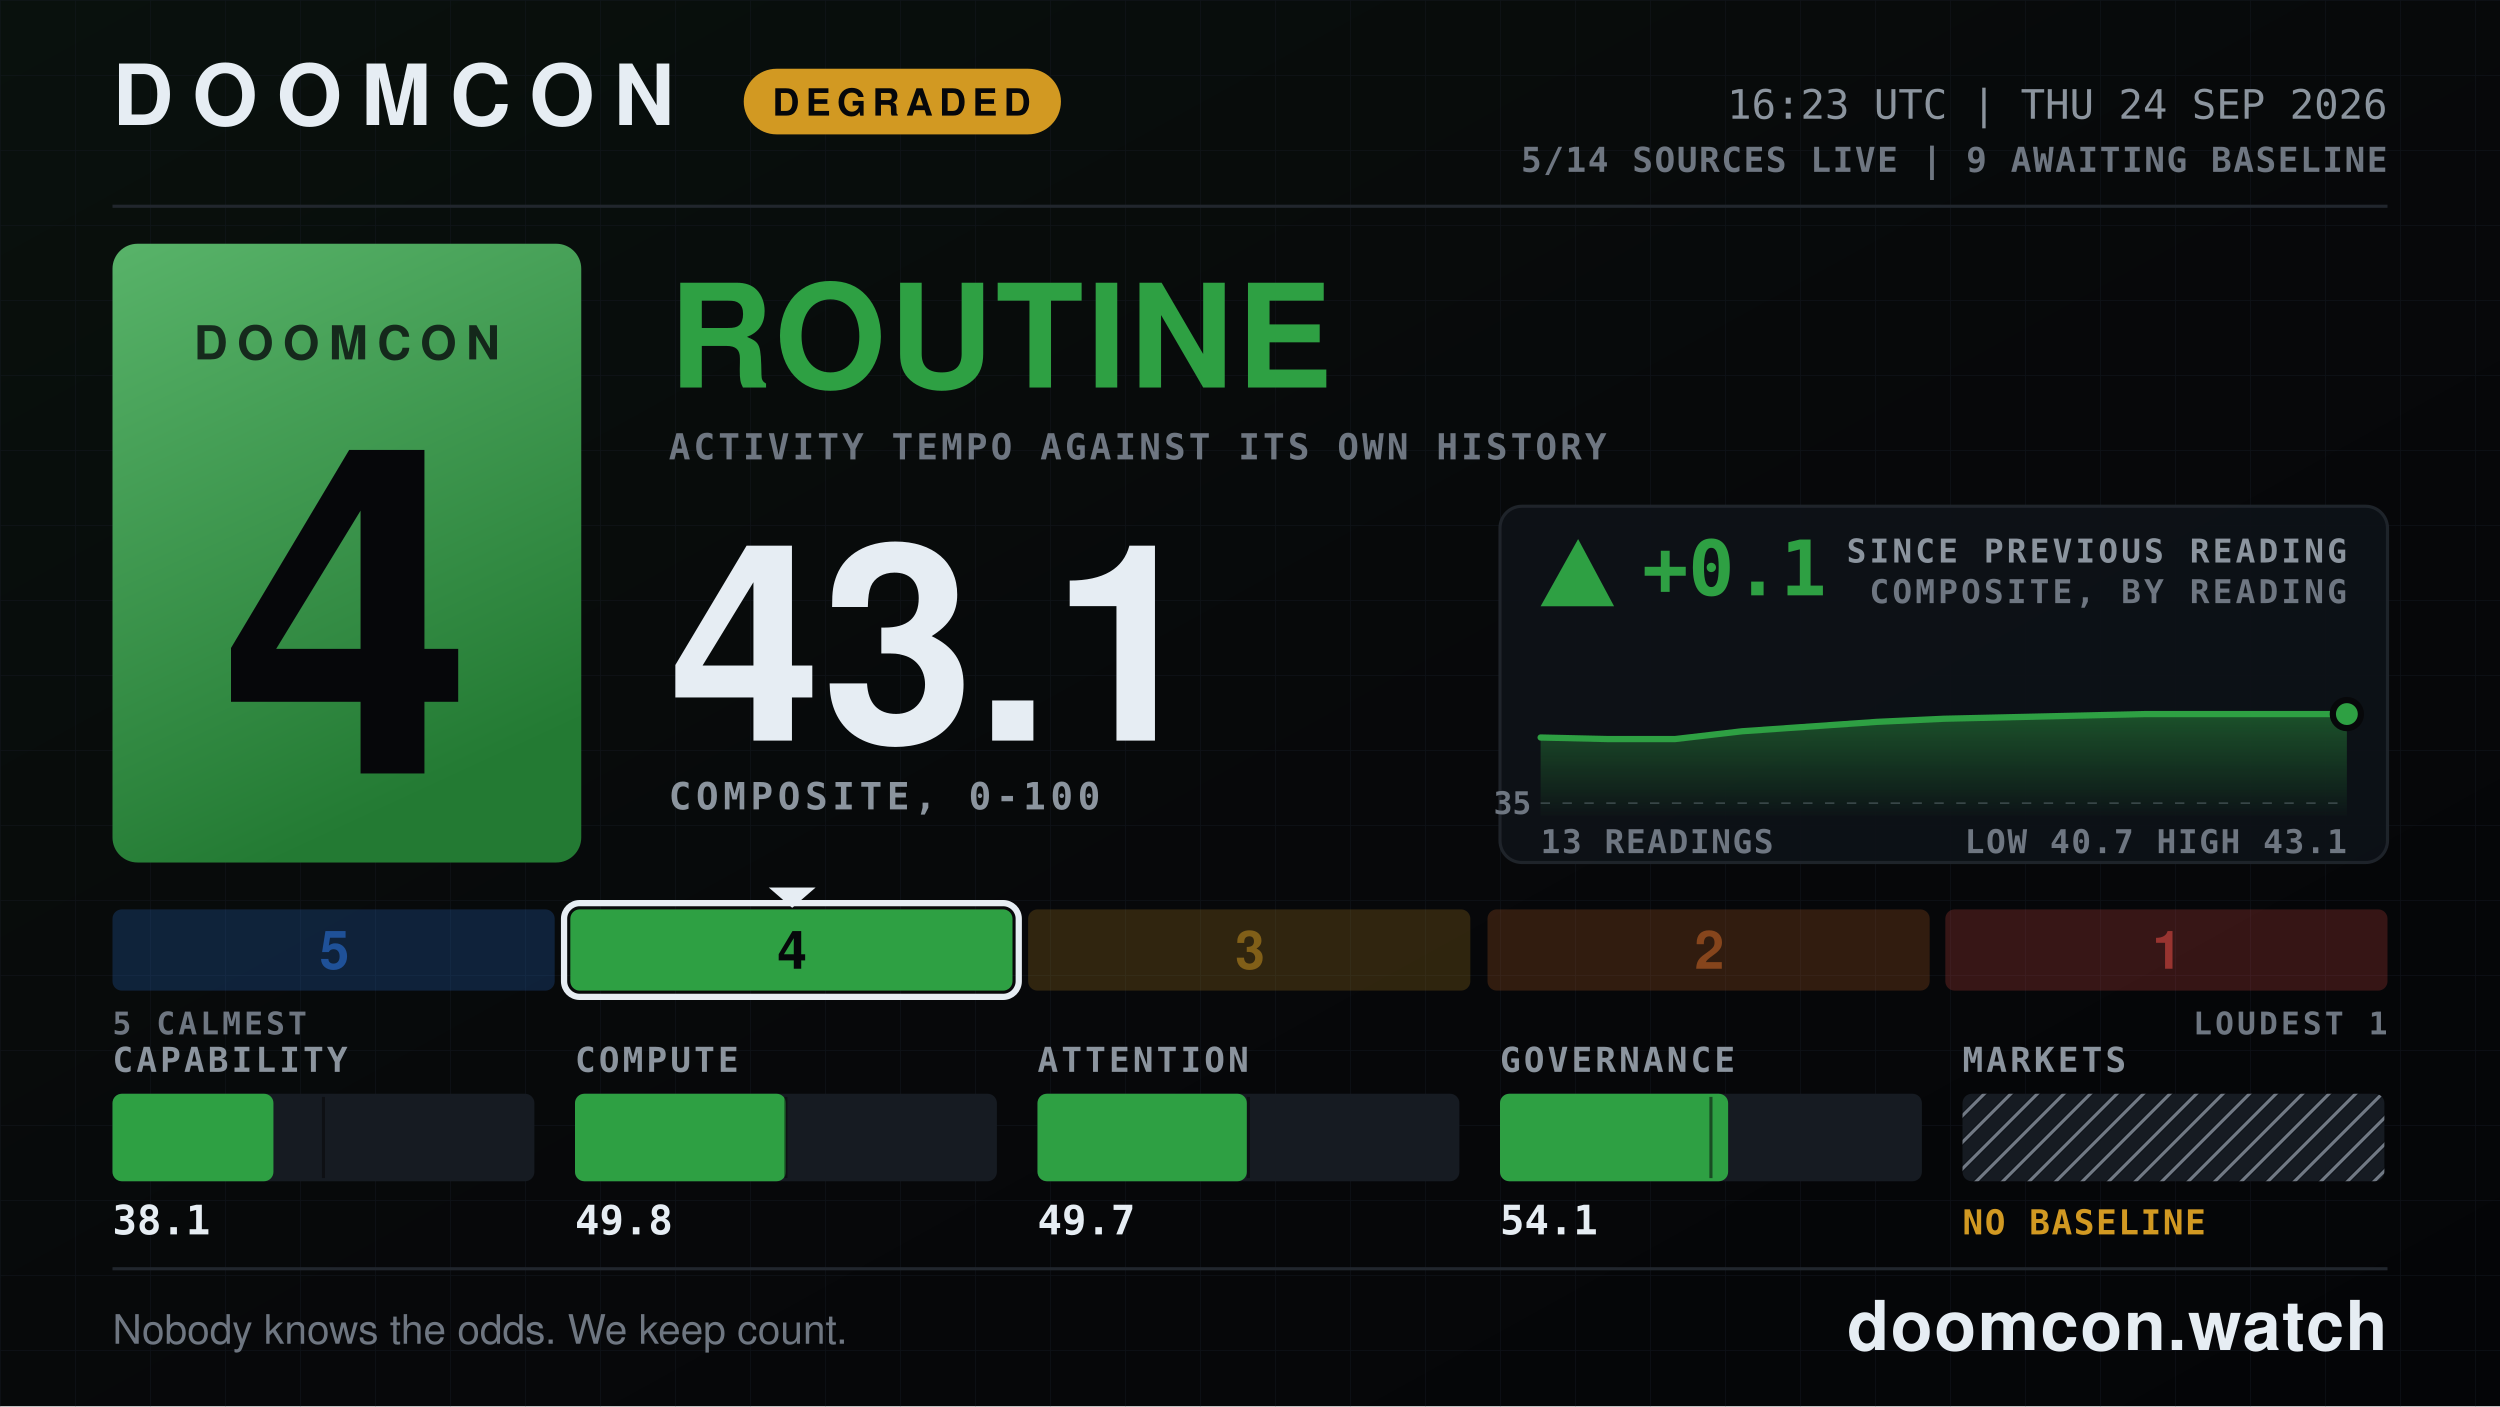
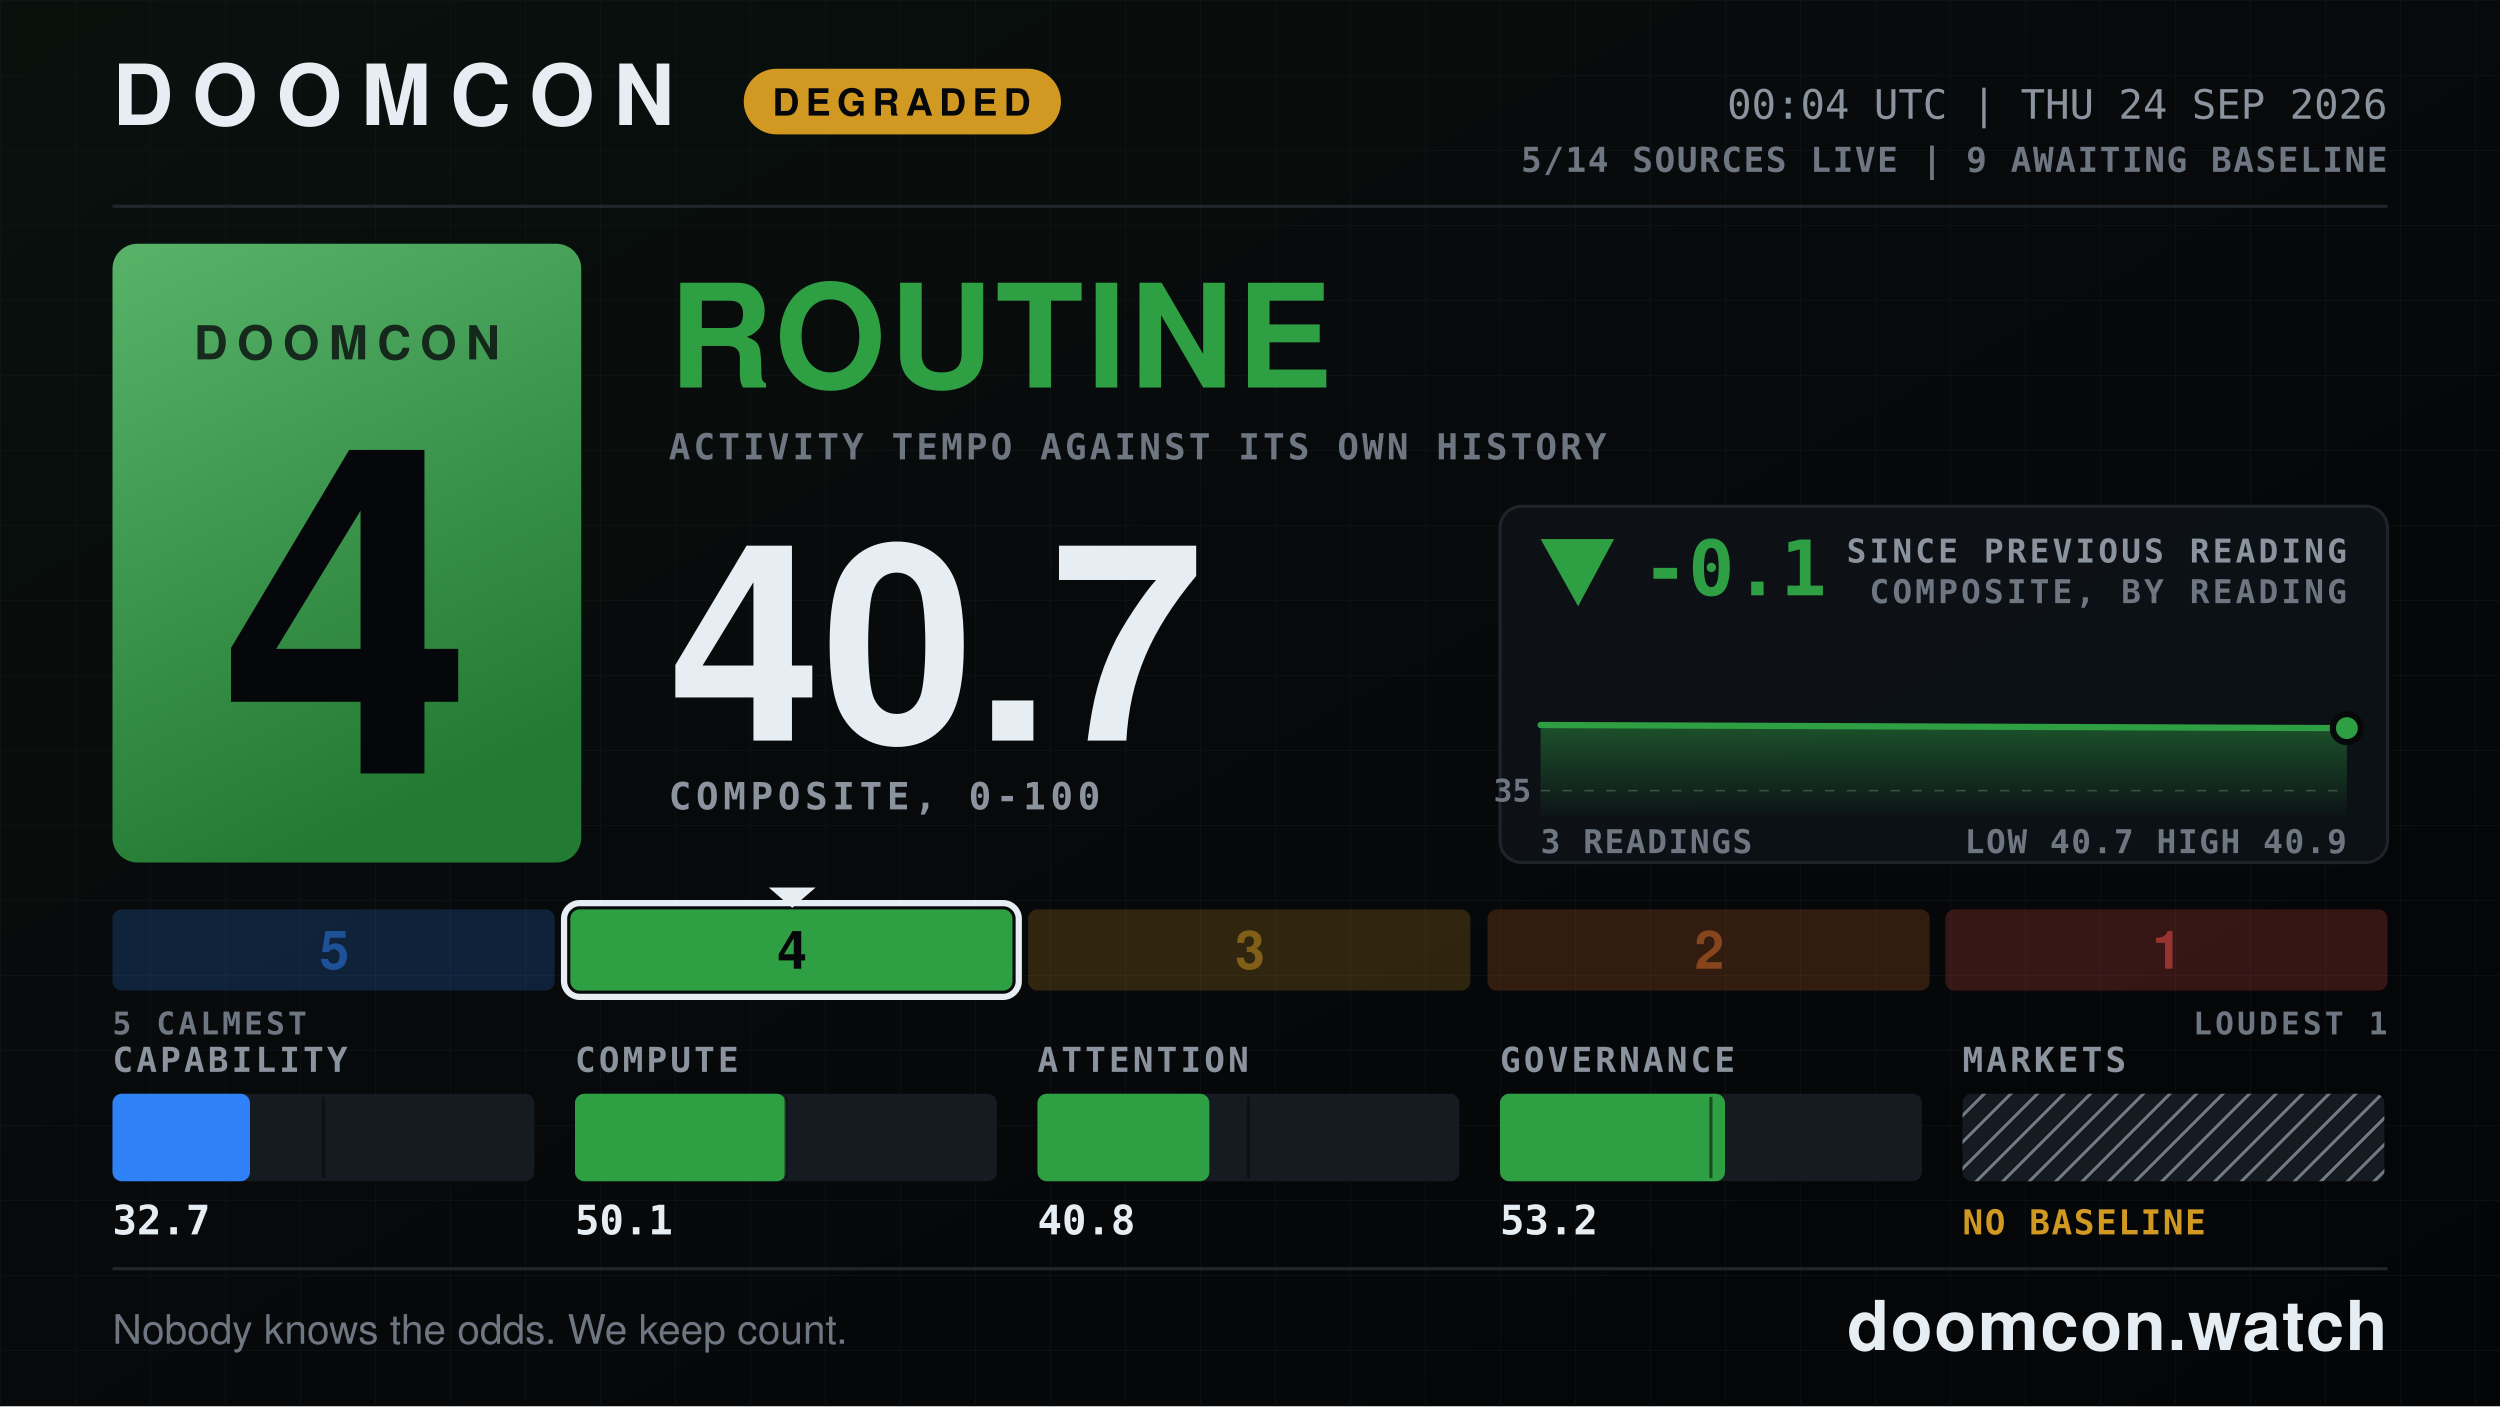
- <svg xmlns="http://www.w3.org/2000/svg" width="1600" height="900" viewBox="0 0 1600 900" role="img" aria-label="DOOMCON 4 ROUTINE — 43.1 of 100">
+ <svg xmlns="http://www.w3.org/2000/svg" width="1600" height="900" viewBox="0 0 1600 900" role="img" aria-label="DOOMCON 4 ROUTINE — 40.7 of 100">
  <defs>
    <pattern id="dark-hatch" width="12" height="12" patternUnits="userSpaceOnUse" patternTransform="rotate(45)">
      <rect width="12" height="12" fill="#161b22" />
      <line x1="0" y1="0" x2="0" y2="12" stroke="#6e7681" stroke-width="4" />
    </pattern>
    <pattern id="grid" width="48" height="48" patternUnits="userSpaceOnUse">
      <path d="M48 0H0V48" fill="none" stroke="#141a22" stroke-width="1" />
    </pattern>
    <linearGradient id="grad-bg" x1="0" y1="0" x2="1" y2="1">
      <stop offset="0" stop-color="#09110d" />
      <stop offset="0.55" stop-color="#07080a" />
      <stop offset="1" stop-color="#040507" />
    </linearGradient>
    <linearGradient id="grad-chip" x1="0" y1="0" x2="0.35" y2="1">
      <stop offset="0" stop-color="#58b369" />
      <stop offset="1" stop-color="#237a33" />
    </linearGradient>
    <linearGradient id="grad-spark" x1="0" y1="0" x2="0" y2="1">
      <stop offset="0" stop-color="#2ea043" stop-opacity="0.45" />
      <stop offset="1" stop-color="#2ea043" stop-opacity="0.02" />
    </linearGradient>
  </defs>
  <rect x="0" y="0" width="1600" height="900" fill="url(#grad-bg)" />
  <rect x="0" y="0" width="1600" height="900" fill="url(#grid)" opacity="0.55" />
  <text x="72" y="80" font-family="ui-sans-serif, system-ui, -apple-system, Segoe UI, Helvetica, Arial, sans-serif" font-size="54" font-weight="800" fill="#e6edf3" text-anchor="start" letter-spacing="12">DOOMCON</text>
  <rect x="476" y="44" width="203" height="42" fill="#d29922" rx="21" />
  <text x="577" y="74" font-family="ui-sans-serif, system-ui, -apple-system, Segoe UI, Helvetica, Arial, sans-serif" font-size="24" font-weight="800" fill="#06070a" text-anchor="middle" letter-spacing="4">DEGRADED</text>
-   <text x="1528" y="76" font-family="ui-monospace, SFMono-Regular, Menlo, DejaVu Sans Mono, Consolas, monospace" font-size="26" font-weight="500" fill="#8b949e" text-anchor="end">16:23 UTC | THU 24 SEP 2026</text>
+   <text x="1528" y="76" font-family="ui-monospace, SFMono-Regular, Menlo, DejaVu Sans Mono, Consolas, monospace" font-size="26" font-weight="500" fill="#8b949e" text-anchor="end">00:04 UTC | THU 24 SEP 2026</text>
  <text x="1528" y="110" font-family="ui-monospace, SFMono-Regular, Menlo, DejaVu Sans Mono, Consolas, monospace" font-size="22" font-weight="600" fill="#6e7681" text-anchor="end" letter-spacing="1">5/14 SOURCES LIVE  |  9 AWAITING BASELINE</text>
  <line x1="72" y1="132" x2="1528" y2="132" stroke="#21262d" stroke-width="2" />
  <rect x="72" y="156" width="300" height="396" fill="url(#grad-chip)" rx="16" />
  <text x="222" y="230" font-family="ui-sans-serif, system-ui, -apple-system, Segoe UI, Helvetica, Arial, sans-serif" font-size="30" font-weight="800" fill="#06070a" text-anchor="middle" letter-spacing="6" opacity="0.78">DOOMCON</text>
  <text x="222" y="495" font-family="ui-sans-serif, system-ui, -apple-system, Segoe UI, Helvetica, Arial, sans-serif" font-size="292" font-weight="800" fill="#06070a" text-anchor="middle">4</text>
  <text x="428" y="248" font-family="ui-sans-serif, system-ui, -apple-system, Segoe UI, Helvetica, Arial, sans-serif" font-size="92" font-weight="800" fill="#2ea043" text-anchor="start" letter-spacing="2">ROUTINE</text>
  <text x="428" y="294" font-family="ui-monospace, SFMono-Regular, Menlo, DejaVu Sans Mono, Consolas, monospace" font-size="23" font-weight="600" fill="#6e7681" text-anchor="start" letter-spacing="2">ACTIVITY TEMPO AGAINST ITS OWN HISTORY</text>
-   <text x="428" y="474" font-family="ui-sans-serif, system-ui, -apple-system, Segoe UI, Helvetica, Arial, sans-serif" font-size="176" font-weight="800" fill="#e6edf3" text-anchor="start">43.1</text>
+   <text x="428" y="474" font-family="ui-sans-serif, system-ui, -apple-system, Segoe UI, Helvetica, Arial, sans-serif" font-size="176" font-weight="800" fill="#e6edf3" text-anchor="start">40.7</text>
  <text x="428" y="518" font-family="ui-monospace, SFMono-Regular, Menlo, DejaVu Sans Mono, Consolas, monospace" font-size="24" font-weight="600" fill="#8b949e" text-anchor="start" letter-spacing="3">COMPOSITE, 0-100</text>
  <rect x="960" y="324" width="568" height="228" fill="#0d1117" rx="14" stroke="#21262d" stroke-width="2" opacity="0.92" />
-   <polygon points="1010,345 986,388 1033,388" fill="#2ea043" />
-   <text x="1051" y="381" font-family="ui-monospace, SFMono-Regular, Menlo, DejaVu Sans Mono, Consolas, monospace" font-size="49" font-weight="800" fill="#2ea043" text-anchor="start">+0.1</text>
+   <polygon points="1010,388 986,345 1033,345" fill="#2ea043" />
+   <text x="1051" y="381" font-family="ui-monospace, SFMono-Regular, Menlo, DejaVu Sans Mono, Consolas, monospace" font-size="49" font-weight="800" fill="#2ea043" text-anchor="start">-0.1</text>
  <text x="1502" y="360" font-family="ui-monospace, SFMono-Regular, Menlo, DejaVu Sans Mono, Consolas, monospace" font-size="21" font-weight="600" fill="#8b949e" text-anchor="end" letter-spacing="2">SINCE PREVIOUS READING</text>
  <text x="1502" y="386" font-family="ui-monospace, SFMono-Regular, Menlo, DejaVu Sans Mono, Consolas, monospace" font-size="21" font-weight="600" fill="#6e7681" text-anchor="end" letter-spacing="2">COMPOSITE, BY READING</text>
-   <line x1="986" y1="514" x2="1502" y2="514" stroke="#6e7681" stroke-width="1" stroke-dasharray="6 8" opacity="0.5" />
-   <text x="980" y="521" font-family="ui-monospace, SFMono-Regular, Menlo, DejaVu Sans Mono, Consolas, monospace" font-size="20" font-weight="600" fill="#6e7681" text-anchor="end">35</text>
-   <path d="M986 472 L1029 473 L1072 473 L1115 468 L1158 465 L1201 462 L1244 460 L1287 459 L1330 458 L1373 457 L1416 457 L1459 457 L1502 457 L1502 522 L986 522 Z" fill="url(#grad-spark)" />
-   <path d="M986 472 L1029 473 L1072 473 L1115 468 L1158 465 L1201 462 L1244 460 L1287 459 L1330 458 L1373 457 L1416 457 L1459 457 L1502 457" fill="none" stroke="#2ea043" stroke-width="4" stroke-linejoin="round" stroke-linecap="round" />
-   <circle cx="1502" cy="457" r="9" fill="#2ea043" stroke="#07080a" stroke-width="4" />
-   <text x="986" y="546" font-family="ui-monospace, SFMono-Regular, Menlo, DejaVu Sans Mono, Consolas, monospace" font-size="21" font-weight="600" fill="#6e7681" text-anchor="start" letter-spacing="1">13 READINGS</text>
-   <text x="1502" y="546" font-family="ui-monospace, SFMono-Regular, Menlo, DejaVu Sans Mono, Consolas, monospace" font-size="21" font-weight="600" fill="#6e7681" text-anchor="end" letter-spacing="1">LOW 40.7  HIGH 43.1</text>
+   <line x1="986" y1="506" x2="1502" y2="506" stroke="#6e7681" stroke-width="1" stroke-dasharray="6 8" opacity="0.5" />
+   <text x="980" y="513" font-family="ui-monospace, SFMono-Regular, Menlo, DejaVu Sans Mono, Consolas, monospace" font-size="20" font-weight="600" fill="#6e7681" text-anchor="end">35</text>
+   <path d="M986 464 L1244 465 L1502 466 L1502 522 L986 522 Z" fill="url(#grad-spark)" />
+   <path d="M986 464 L1244 465 L1502 466" fill="none" stroke="#2ea043" stroke-width="4" stroke-linejoin="round" stroke-linecap="round" />
+   <circle cx="1502" cy="466" r="9" fill="#2ea043" stroke="#07080a" stroke-width="4" />
+   <text x="986" y="546" font-family="ui-monospace, SFMono-Regular, Menlo, DejaVu Sans Mono, Consolas, monospace" font-size="21" font-weight="600" fill="#6e7681" text-anchor="start" letter-spacing="1">3 READINGS</text>
+   <text x="1502" y="546" font-family="ui-monospace, SFMono-Regular, Menlo, DejaVu Sans Mono, Consolas, monospace" font-size="21" font-weight="600" fill="#6e7681" text-anchor="end" letter-spacing="1">LOW 40.7  HIGH 40.9</text>
  <rect x="72" y="582" width="283" height="52" fill="#2f81f7" rx="6" opacity="0.2" />
  <text x="214" y="620" font-family="ui-sans-serif, system-ui, -apple-system, Segoe UI, Helvetica, Arial, sans-serif" font-size="34" font-weight="800" fill="#1f5198" text-anchor="middle">5</text>
  <rect x="365" y="582" width="283" height="52" fill="#2ea043" rx="6" opacity="1" />
  <rect x="361" y="578" width="291" height="60" fill="none" rx="10" stroke="#e6edf3" stroke-width="4" />
  <polygon points="492,568 522,568 507,581" fill="#e6edf3" />
  <text x="507" y="620" font-family="ui-sans-serif, system-ui, -apple-system, Segoe UI, Helvetica, Arial, sans-serif" font-size="34" font-weight="800" fill="#06070a" text-anchor="middle">4</text>
  <rect x="658" y="582" width="283" height="52" fill="#d29922" rx="6" opacity="0.2" />
  <text x="800" y="620" font-family="ui-sans-serif, system-ui, -apple-system, Segoe UI, Helvetica, Arial, sans-serif" font-size="34" font-weight="800" fill="#815f18" text-anchor="middle">3</text>
  <rect x="952" y="582" width="283" height="52" fill="#db6d28" rx="6" opacity="0.2" />
  <text x="1094" y="620" font-family="ui-sans-serif, system-ui, -apple-system, Segoe UI, Helvetica, Arial, sans-serif" font-size="34" font-weight="800" fill="#86451c" text-anchor="middle">2</text>
  <rect x="1245" y="582" width="283" height="52" fill="#f85149" rx="6" opacity="0.2" />
  <text x="1387" y="620" font-family="ui-sans-serif, system-ui, -apple-system, Segoe UI, Helvetica, Arial, sans-serif" font-size="34" font-weight="800" fill="#983430" text-anchor="middle">1</text>
  <text x="72" y="662" font-family="ui-monospace, SFMono-Regular, Menlo, DejaVu Sans Mono, Consolas, monospace" font-size="20" font-weight="600" fill="#6e7681" text-anchor="start" letter-spacing="2">5 CALMEST</text>
  <text x="1528" y="662" font-family="ui-monospace, SFMono-Regular, Menlo, DejaVu Sans Mono, Consolas, monospace" font-size="20" font-weight="600" fill="#6e7681" text-anchor="end" letter-spacing="2">LOUDEST 1</text>
  <text x="72" y="686" font-family="ui-monospace, SFMono-Regular, Menlo, DejaVu Sans Mono, Consolas, monospace" font-size="22" font-weight="600" fill="#8b949e" text-anchor="start" letter-spacing="2">CAPABILITY</text>
  <rect x="72" y="700" width="270" height="56" fill="#161b22" rx="6" />
-   <rect x="72" y="700" width="103" height="56" fill="#2ea043" rx="6" />
+   <rect x="72" y="700" width="88" height="56" fill="#2f81f7" rx="6" />
  <line x1="207" y1="702" x2="207" y2="754" stroke="#07080a" stroke-width="2" opacity="0.55" />
-   <text x="72" y="790" font-family="ui-monospace, SFMono-Regular, Menlo, DejaVu Sans Mono, Consolas, monospace" font-size="26" font-weight="700" fill="#e6edf3" text-anchor="start">38.1</text>
+   <text x="72" y="790" font-family="ui-monospace, SFMono-Regular, Menlo, DejaVu Sans Mono, Consolas, monospace" font-size="26" font-weight="700" fill="#e6edf3" text-anchor="start">32.7</text>
  <text x="368" y="686" font-family="ui-monospace, SFMono-Regular, Menlo, DejaVu Sans Mono, Consolas, monospace" font-size="22" font-weight="600" fill="#8b949e" text-anchor="start" letter-spacing="2">COMPUTE</text>
  <rect x="368" y="700" width="270" height="56" fill="#161b22" rx="6" />
  <rect x="368" y="700" width="135" height="56" fill="#2ea043" rx="6" />
  <line x1="503" y1="702" x2="503" y2="754" stroke="#07080a" stroke-width="2" opacity="0.55" />
-   <text x="368" y="790" font-family="ui-monospace, SFMono-Regular, Menlo, DejaVu Sans Mono, Consolas, monospace" font-size="26" font-weight="700" fill="#e6edf3" text-anchor="start">49.8</text>
+   <text x="368" y="790" font-family="ui-monospace, SFMono-Regular, Menlo, DejaVu Sans Mono, Consolas, monospace" font-size="26" font-weight="700" fill="#e6edf3" text-anchor="start">50.1</text>
  <text x="664" y="686" font-family="ui-monospace, SFMono-Regular, Menlo, DejaVu Sans Mono, Consolas, monospace" font-size="22" font-weight="600" fill="#8b949e" text-anchor="start" letter-spacing="2">ATTENTION</text>
  <rect x="664" y="700" width="270" height="56" fill="#161b22" rx="6" />
-   <rect x="664" y="700" width="134" height="56" fill="#2ea043" rx="6" />
+   <rect x="664" y="700" width="110" height="56" fill="#2ea043" rx="6" />
  <line x1="799" y1="702" x2="799" y2="754" stroke="#07080a" stroke-width="2" opacity="0.55" />
-   <text x="664" y="790" font-family="ui-monospace, SFMono-Regular, Menlo, DejaVu Sans Mono, Consolas, monospace" font-size="26" font-weight="700" fill="#e6edf3" text-anchor="start">49.7</text>
+   <text x="664" y="790" font-family="ui-monospace, SFMono-Regular, Menlo, DejaVu Sans Mono, Consolas, monospace" font-size="26" font-weight="700" fill="#e6edf3" text-anchor="start">40.8</text>
  <text x="960" y="686" font-family="ui-monospace, SFMono-Regular, Menlo, DejaVu Sans Mono, Consolas, monospace" font-size="22" font-weight="600" fill="#8b949e" text-anchor="start" letter-spacing="2">GOVERNANCE</text>
  <rect x="960" y="700" width="270" height="56" fill="#161b22" rx="6" />
-   <rect x="960" y="700" width="146" height="56" fill="#2ea043" rx="6" />
+   <rect x="960" y="700" width="144" height="56" fill="#2ea043" rx="6" />
  <line x1="1095" y1="702" x2="1095" y2="754" stroke="#07080a" stroke-width="2" opacity="0.55" />
-   <text x="960" y="790" font-family="ui-monospace, SFMono-Regular, Menlo, DejaVu Sans Mono, Consolas, monospace" font-size="26" font-weight="700" fill="#e6edf3" text-anchor="start">54.1</text>
+   <text x="960" y="790" font-family="ui-monospace, SFMono-Regular, Menlo, DejaVu Sans Mono, Consolas, monospace" font-size="26" font-weight="700" fill="#e6edf3" text-anchor="start">53.2</text>
  <text x="1256" y="686" font-family="ui-monospace, SFMono-Regular, Menlo, DejaVu Sans Mono, Consolas, monospace" font-size="22" font-weight="600" fill="#8b949e" text-anchor="start" letter-spacing="2">MARKETS</text>
  <rect x="1256" y="700" width="270" height="56" fill="url(#dark-hatch)" rx="6" />
  <text x="1256" y="790" font-family="ui-monospace, SFMono-Regular, Menlo, DejaVu Sans Mono, Consolas, monospace" font-size="22" font-weight="800" fill="#d29922" text-anchor="start" letter-spacing="1">NO BASELINE</text>
  <line x1="72" y1="812" x2="1528" y2="812" stroke="#21262d" stroke-width="2" />
  <text x="72" y="860" font-family="ui-sans-serif, system-ui, -apple-system, Segoe UI, Helvetica, Arial, sans-serif" font-size="26" font-weight="500" fill="#6e7681" text-anchor="start">Nobody knows the odds. We keep count.</text>
  <text x="1528" y="864" font-family="ui-sans-serif, system-ui, -apple-system, Segoe UI, Helvetica, Arial, sans-serif" font-size="44" font-weight="800" fill="#e6edf3" text-anchor="end" letter-spacing="1">doomcon.watch</text>
</svg>
